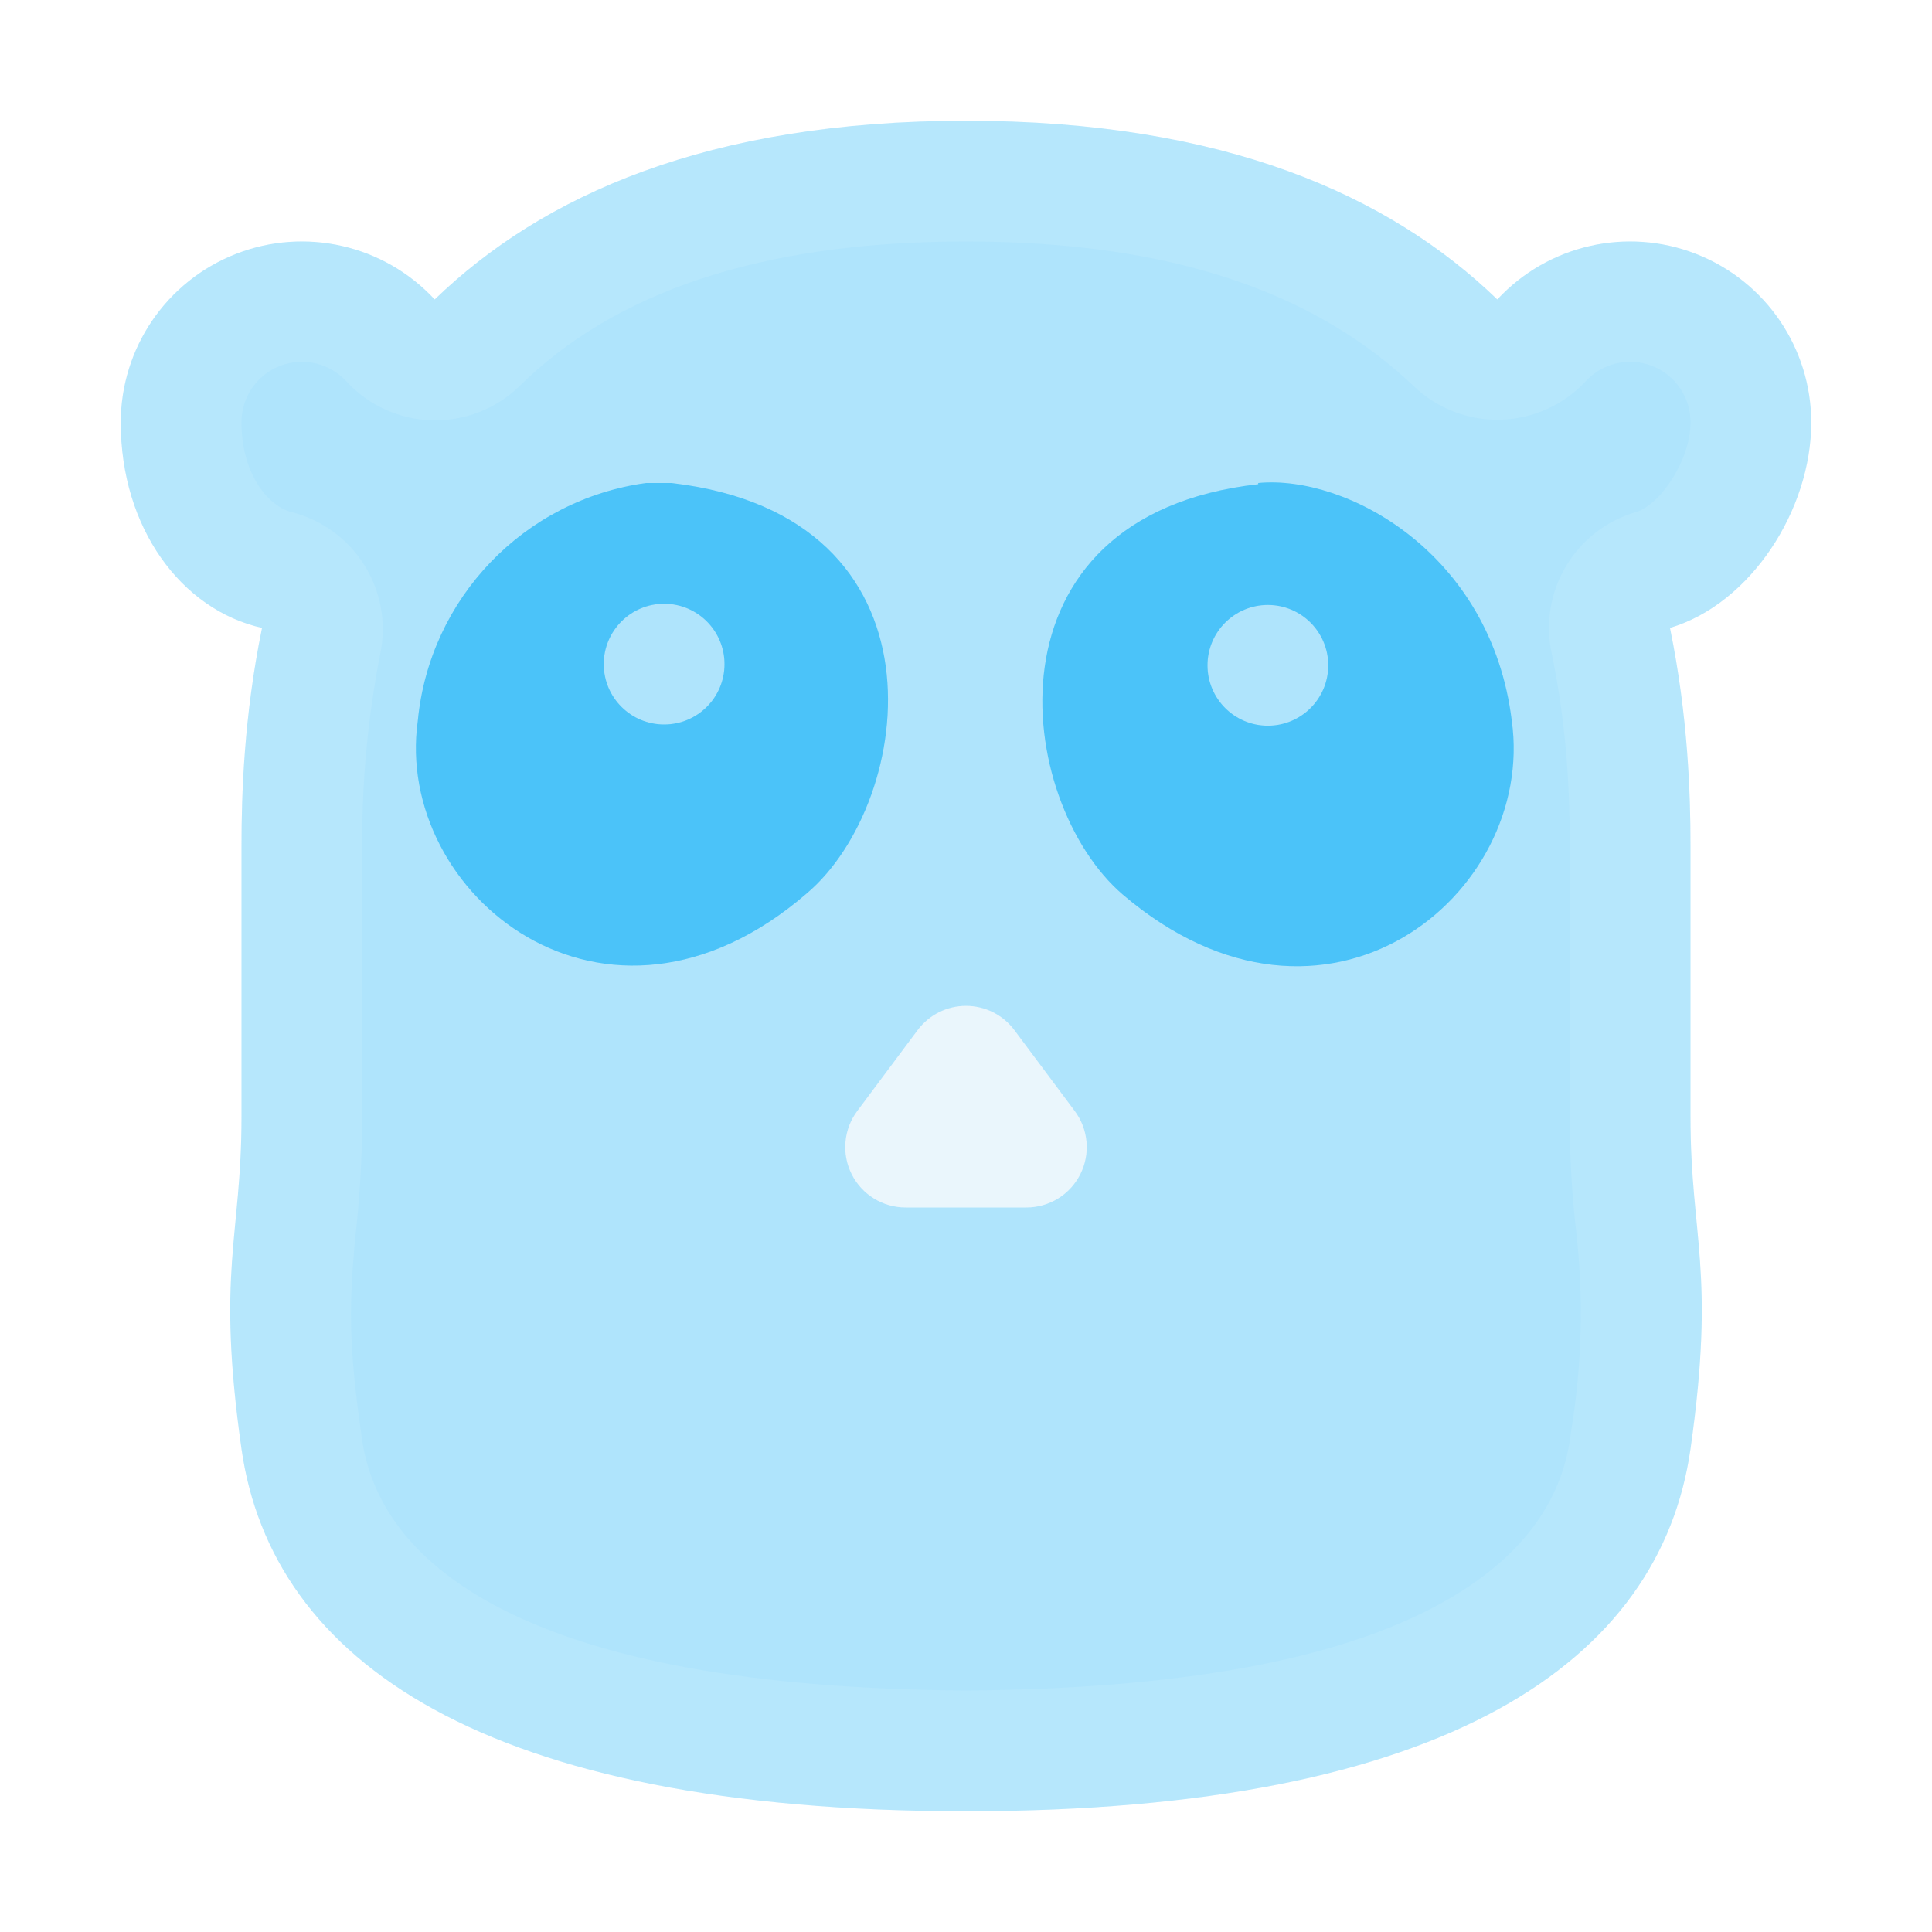
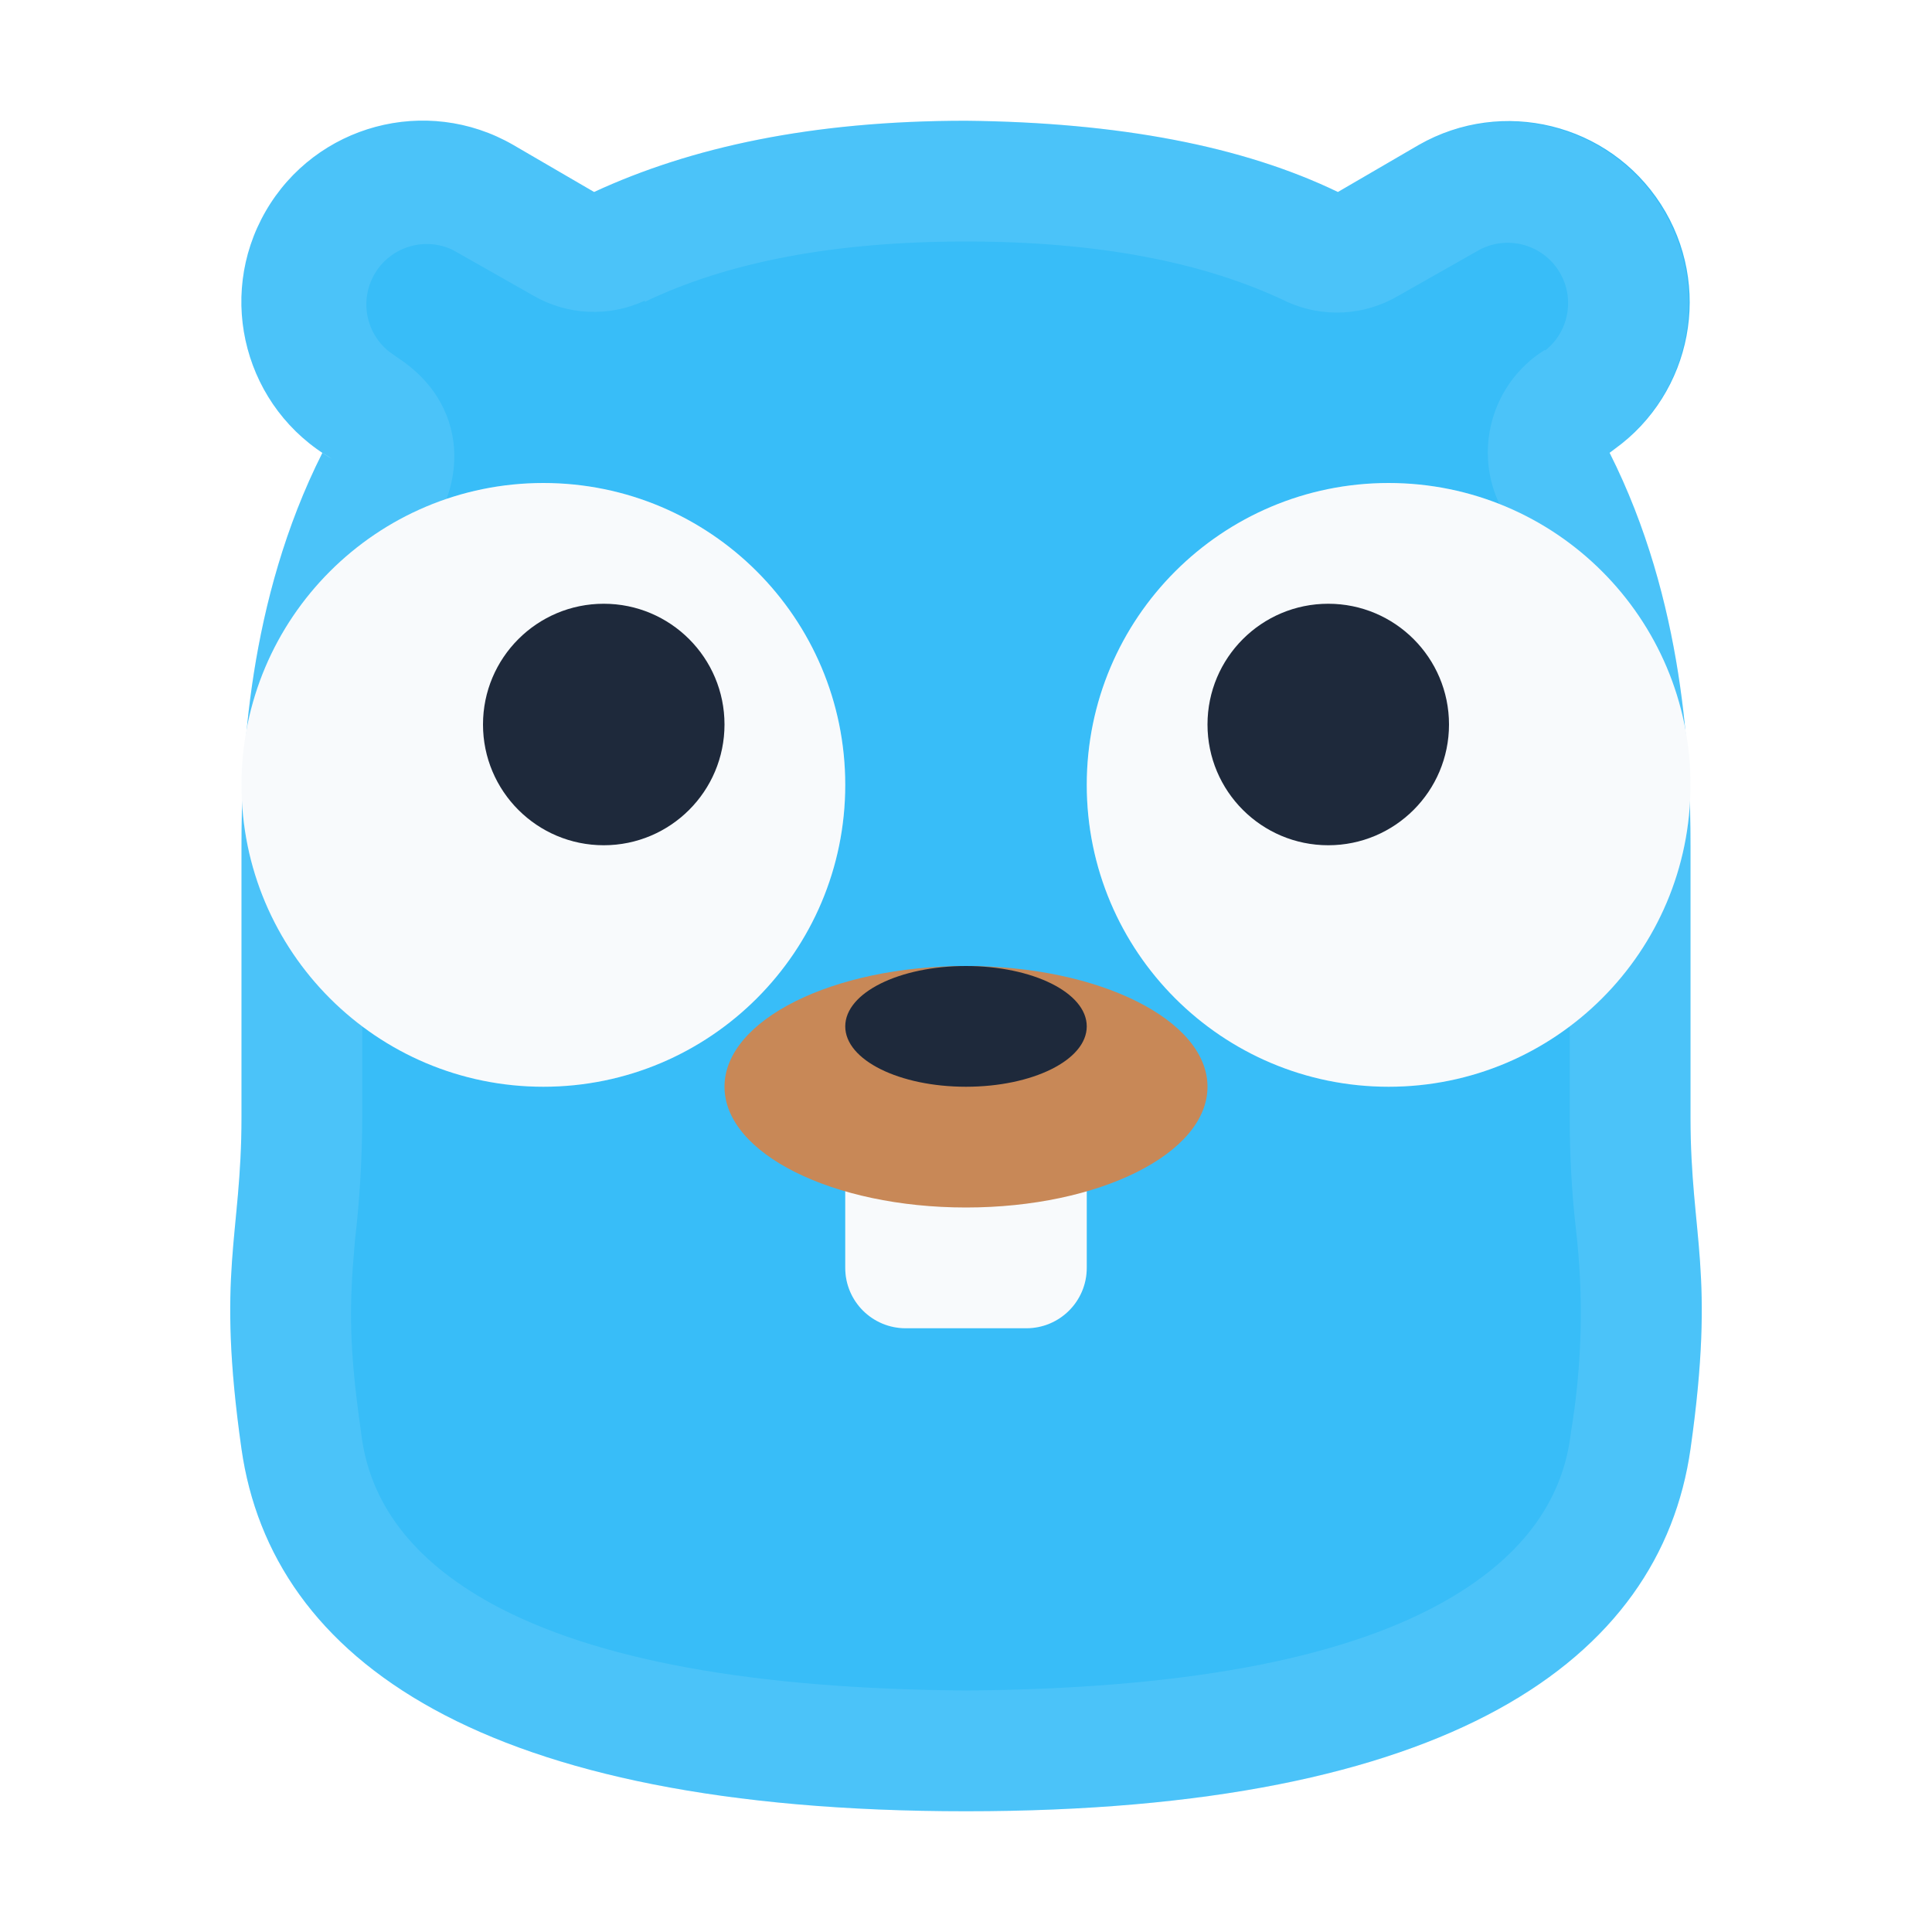
<svg xmlns="http://www.w3.org/2000/svg" xmlns:xlink="http://www.w3.org/1999/xlink" viewBox="0 0 16 16">
  <defs>
-     <path id="a" d="M5.35 4h.21c2.34.27 2.02 2.64 1.12 3.4-1.67 1.44-3.42 0-3.22-1.43A2.2 2.2 0 0 1 5.35 4m.15 1a.5.5 0 1 0 0 1 .5.5 0 0 0 0-1" />
-     <path id="b" d="M10.42 4c.73-.07 1.93.58 2.1 1.97.2 1.44-1.54 2.87-3.22 1.44-.9-.77-1.2-3.14 1.12-3.4m.08 1a.5.5 0 1 0 0 1 .5.5 0 0 0 0-1" />
+     <path id="a" d="M7 9h2v1.5a.5.5 0 0 1-.5.5h-1a.5.5 0 0 1-.5-.5zM4.5 9a2.5 2.5 0 1 0 0-5 2.5 2.5 0 0 0 0 5m7 0a2.5 2.5 0 1 0 0-5 2.5 2.5 0 0 0 0 5" />
  </defs>
-   <path fill="#38bdf8" fill-opacity=".4" fill-rule="evenodd" d="M14 7v2.25c0 1 .21 1.27 0 2.75-.25 1.75-2 3-6 3s-5.75-1.25-6-3c-.21-1.48 0-1.75 0-2.75V7c0-.42.02-1.07.17-1.8C1.5 5.05 1 4.37 1 3.5a1.5 1.5 0 0 1 2.6-1.02C4.49 1.62 5.86 1 8 1s3.51.62 4.4 1.48A1.5 1.5 0 0 1 15 3.5c0 .72-.5 1.5-1.17 1.7.15.73.17 1.38.17 1.8" />
-   <path fill="#f8fafc" fill-opacity="0.1" d="M12.4 2.48A1.5 1.5 0 0 1 15 3.5c0 .72-.5 1.5-1.17 1.7.15.73.17 1.38.17 1.8v2.25c0 1 .21 1.27 0 2.75-.25 1.75-2 3-6 3s-5.75-1.25-6-3c-.21-1.48 0-1.75 0-2.75V7c0-.42.02-1.07.17-1.8C1.5 5.05 1 4.37 1 3.5a1.5 1.5 0 0 1 2.6-1.02C4.49 1.62 5.86 1 8 1s3.51.62 4.4 1.48m-8.1.72a1 1 0 0 1-1.43-.04.5.5 0 0 0-.87.34c0 .4.2.68.41.74a1 1 0 0 1 .74 1.17A8 8 0 0 0 3 7v2.25a9 9 0 0 1-.06 1.02c-.05.55-.05.89.05 1.59q.1.88 1.08 1.42 1.28.7 3.93.72 2.66-.02 3.93-.72.98-.54 1.08-1.42a6 6 0 0 0 .04-1.69 8 8 0 0 1-.05-.92V7c0-.56-.04-1.06-.15-1.59a1 1 0 0 1 .7-1.17c.2-.06.45-.43.45-.74a.5.5 0 0 0-.87-.34 1 1 0 0 1-1.42.04C10.9 2.43 9.72 2 8 2s-2.92.43-3.7 1.2" />
-   <path fill="#f8fafc" fill-opacity=".8" fill-rule="evenodd" d="m8.4 8.53.5.67a.5.5 0 0 1-.4.8h-1a.5.5 0 0 1-.4-.8l.5-.67a.5.5 0 0 1 .8 0" />
-   <use xlink:href="#a" fill="#38bdf8" fill-rule="evenodd" />
+   <path fill="#38bdf8" fill-rule="evenodd" d="m13.37 3.72-.04.03C13.95 4.98 14 6.3 14 7v2.25c0 1 .21 1.27 0 2.75-.25 1.75-2 3-6 3s-5.75-1.25-6-3c-.21-1.48 0-1.75 0-2.75V7c0-.7.05-2.02.67-3.25l.08.05a1.5 1.5 0 0 1 1.5-2.6l.67.39C5.72 1.22 6.72 1 8 1q1.9.02 3.08.59l.67-.39a1.5 1.5 0 0 1 1.62 2.52" />
+   <path fill="#f8fafc" fill-opacity="0.1" d="m11.08 1.59.67-.39a1.5 1.5 0 0 1 1.73 2.43l-.1.1-.05.02C13.95 4.98 14 6.3 14 7v2.25c0 1 .21 1.27 0 2.75-.25 1.75-2 3-6 3s-5.75-1.25-6-3c-.21-1.48 0-1.75 0-2.75V7c0-.7.05-2.02.67-3.25l.08.05a1.5 1.5 0 0 1 1.5-2.6l.67.39C5.72 1.22 6.72 1 8 1q1.9.02 3.08.59m-5.74.9a1 1 0 0 1-.92-.04l-.67-.38a.5.5 0 0 0-.53.84l.07.05c.66.43.56 1.2.12 1.6Q2.98 5.66 3 7v2.25a9 9 0 0 1-.06 1.02c-.05.55-.05.89.05 1.59q.1.88 1.08 1.42 1.28.7 3.93.72 2.66-.02 3.93-.72.98-.54 1.08-1.42a6 6 0 0 0 .04-1.69 8 8 0 0 1-.05-.92V7c0-1.05-.15-1.97-.57-2.8a1 1 0 0 1 .36-1.3h.01a.5.5 0 0 0-.55-.83l-.67.38a1 1 0 0 1-.92.05Q9.62 2 8 2t-2.66.5" />
+   <use xlink:href="#a" fill="#f8fafc" fill-rule="evenodd" />
  <use xlink:href="#a" fill="#f8fafc" fill-opacity="0.1" fill-rule="evenodd" />
-   <use xlink:href="#b" fill="#38bdf8" fill-rule="evenodd" />
-   <use xlink:href="#b" fill="#f8fafc" fill-opacity="0.1" fill-rule="evenodd" />
+   <ellipse cx="8" cy="9" fill="#c88857" fill-rule="evenodd" rx="2" ry="1" />
+   <path fill="#1e293b" fill-rule="evenodd" d="M5 7a1 1 0 1 0 0-2 1 1 0 0 0 0 2m6 0a1 1 0 1 0 0-2 1 1 0 0 0 0 2M8 9c.55 0 1-.22 1-.5S8.55 8 8 8s-1 .22-1 .5.45.5 1 .5" />
</svg>
